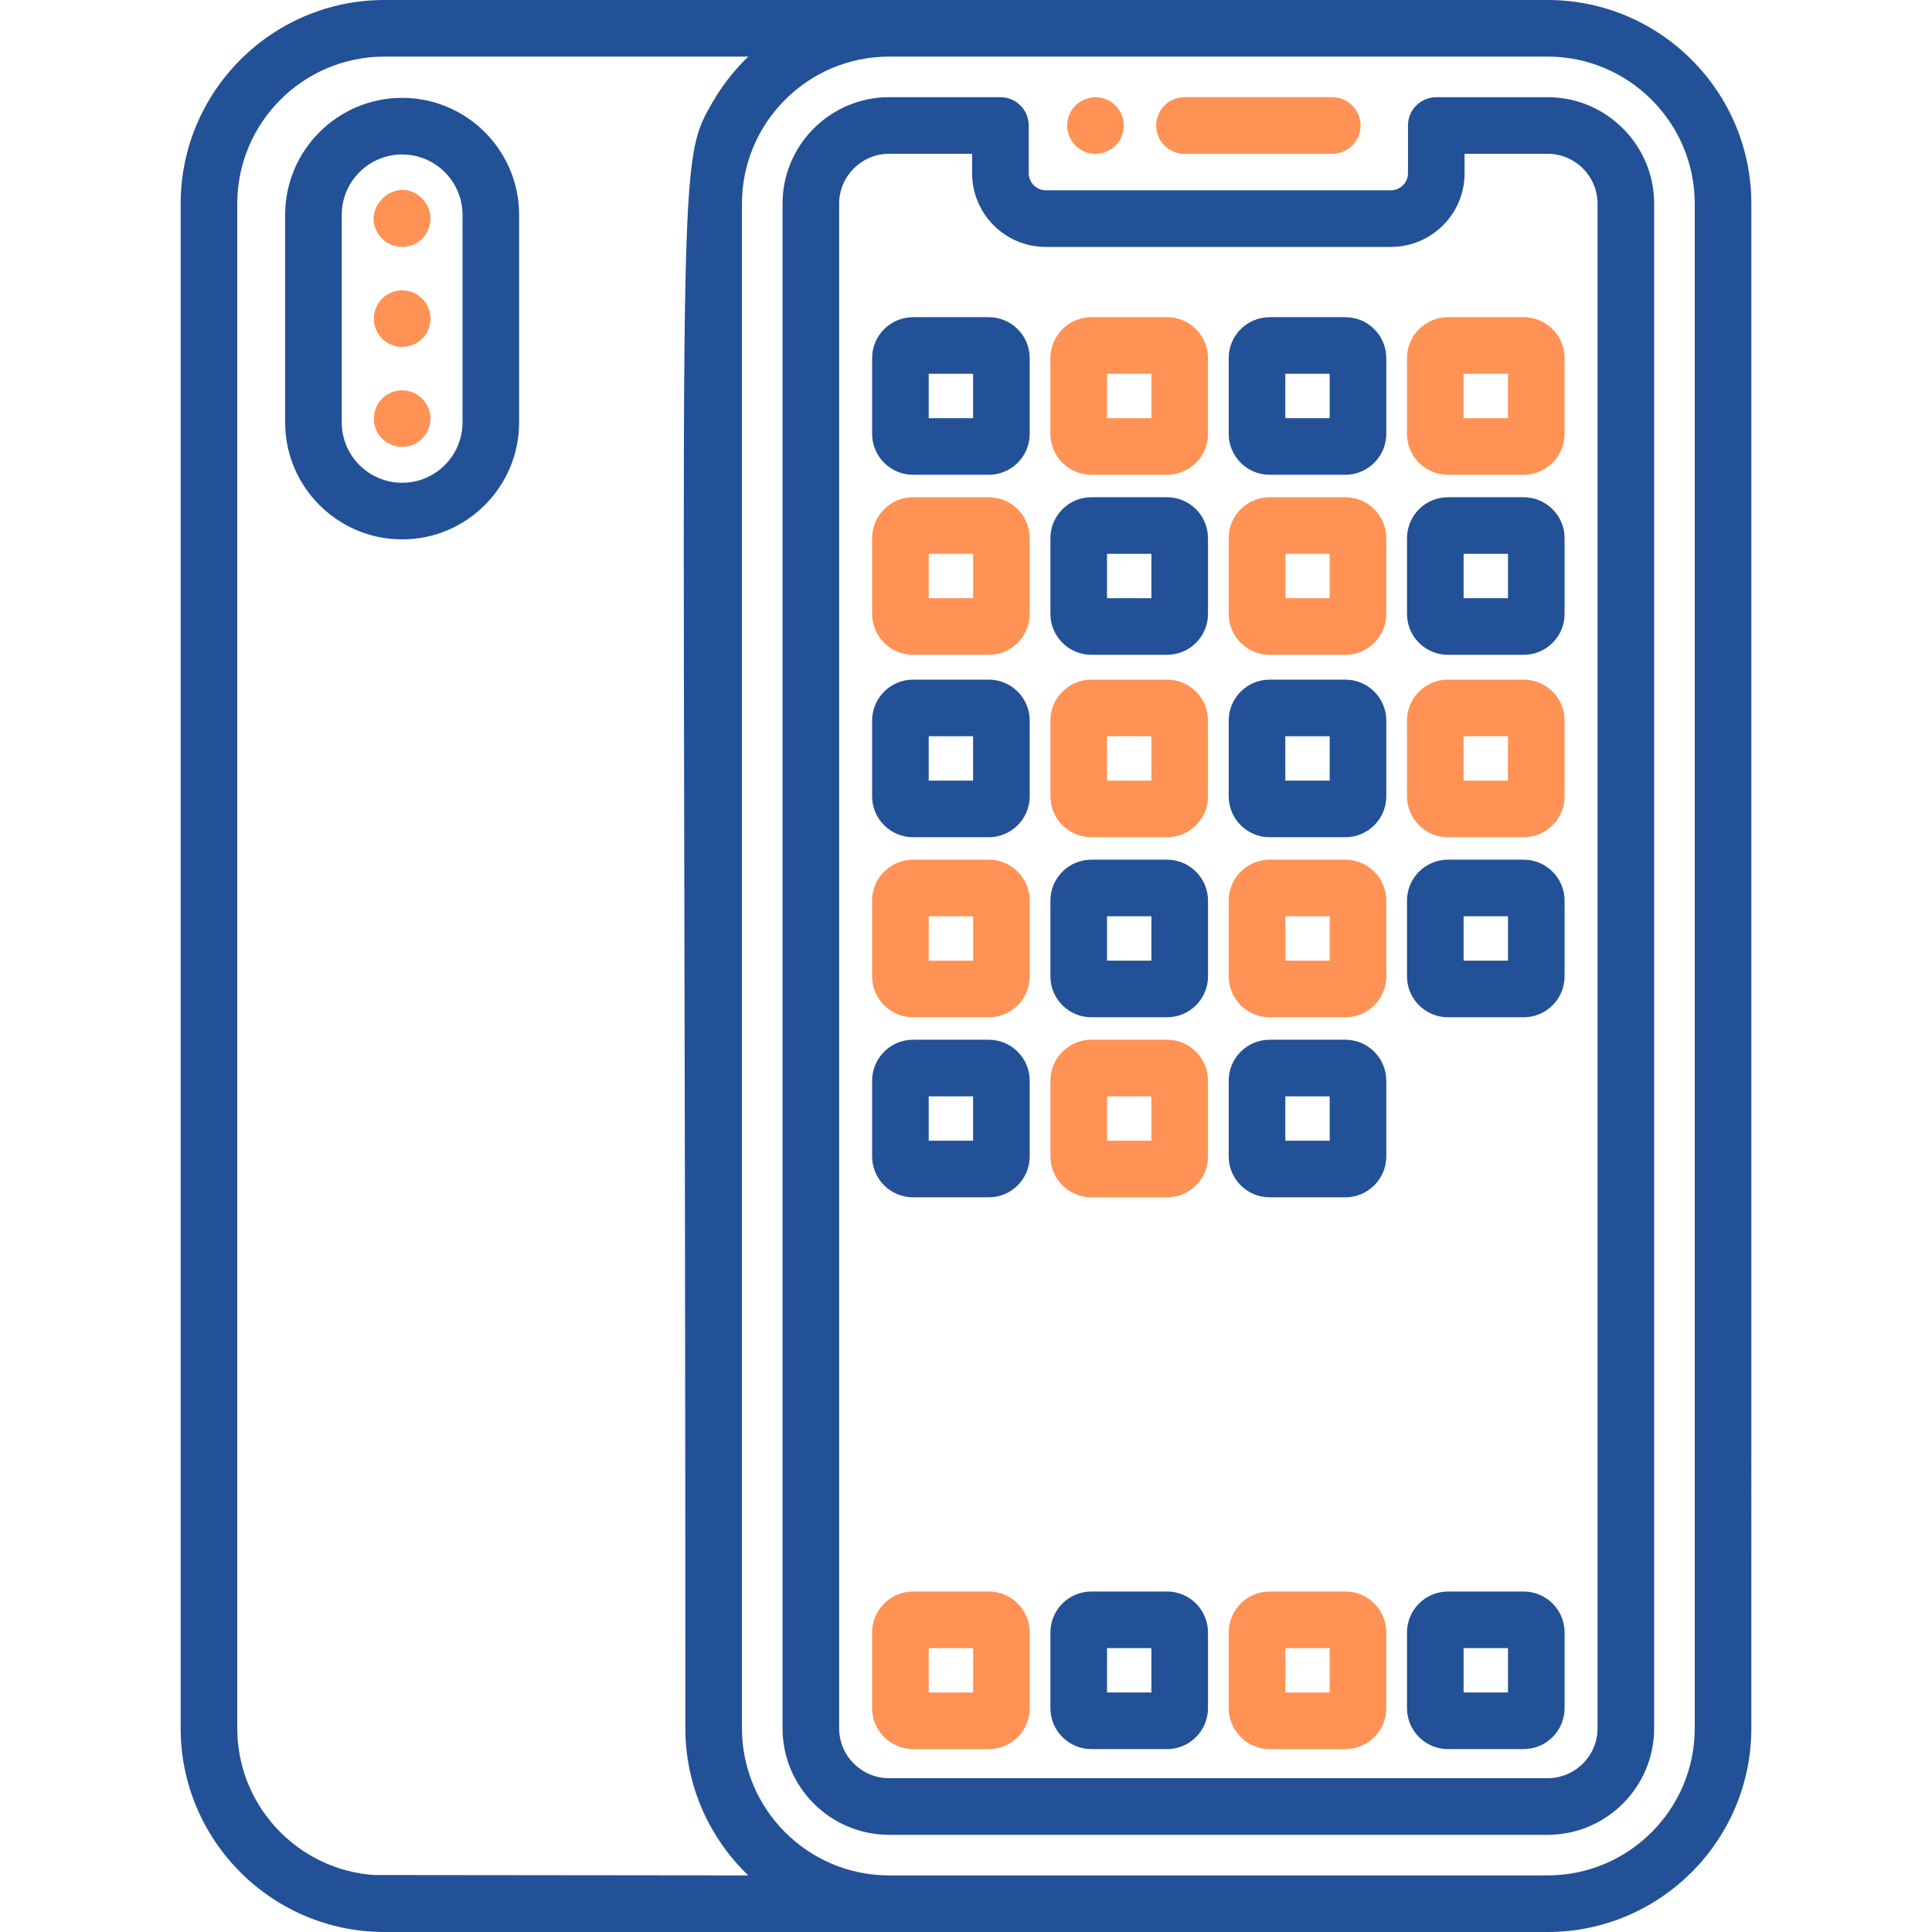
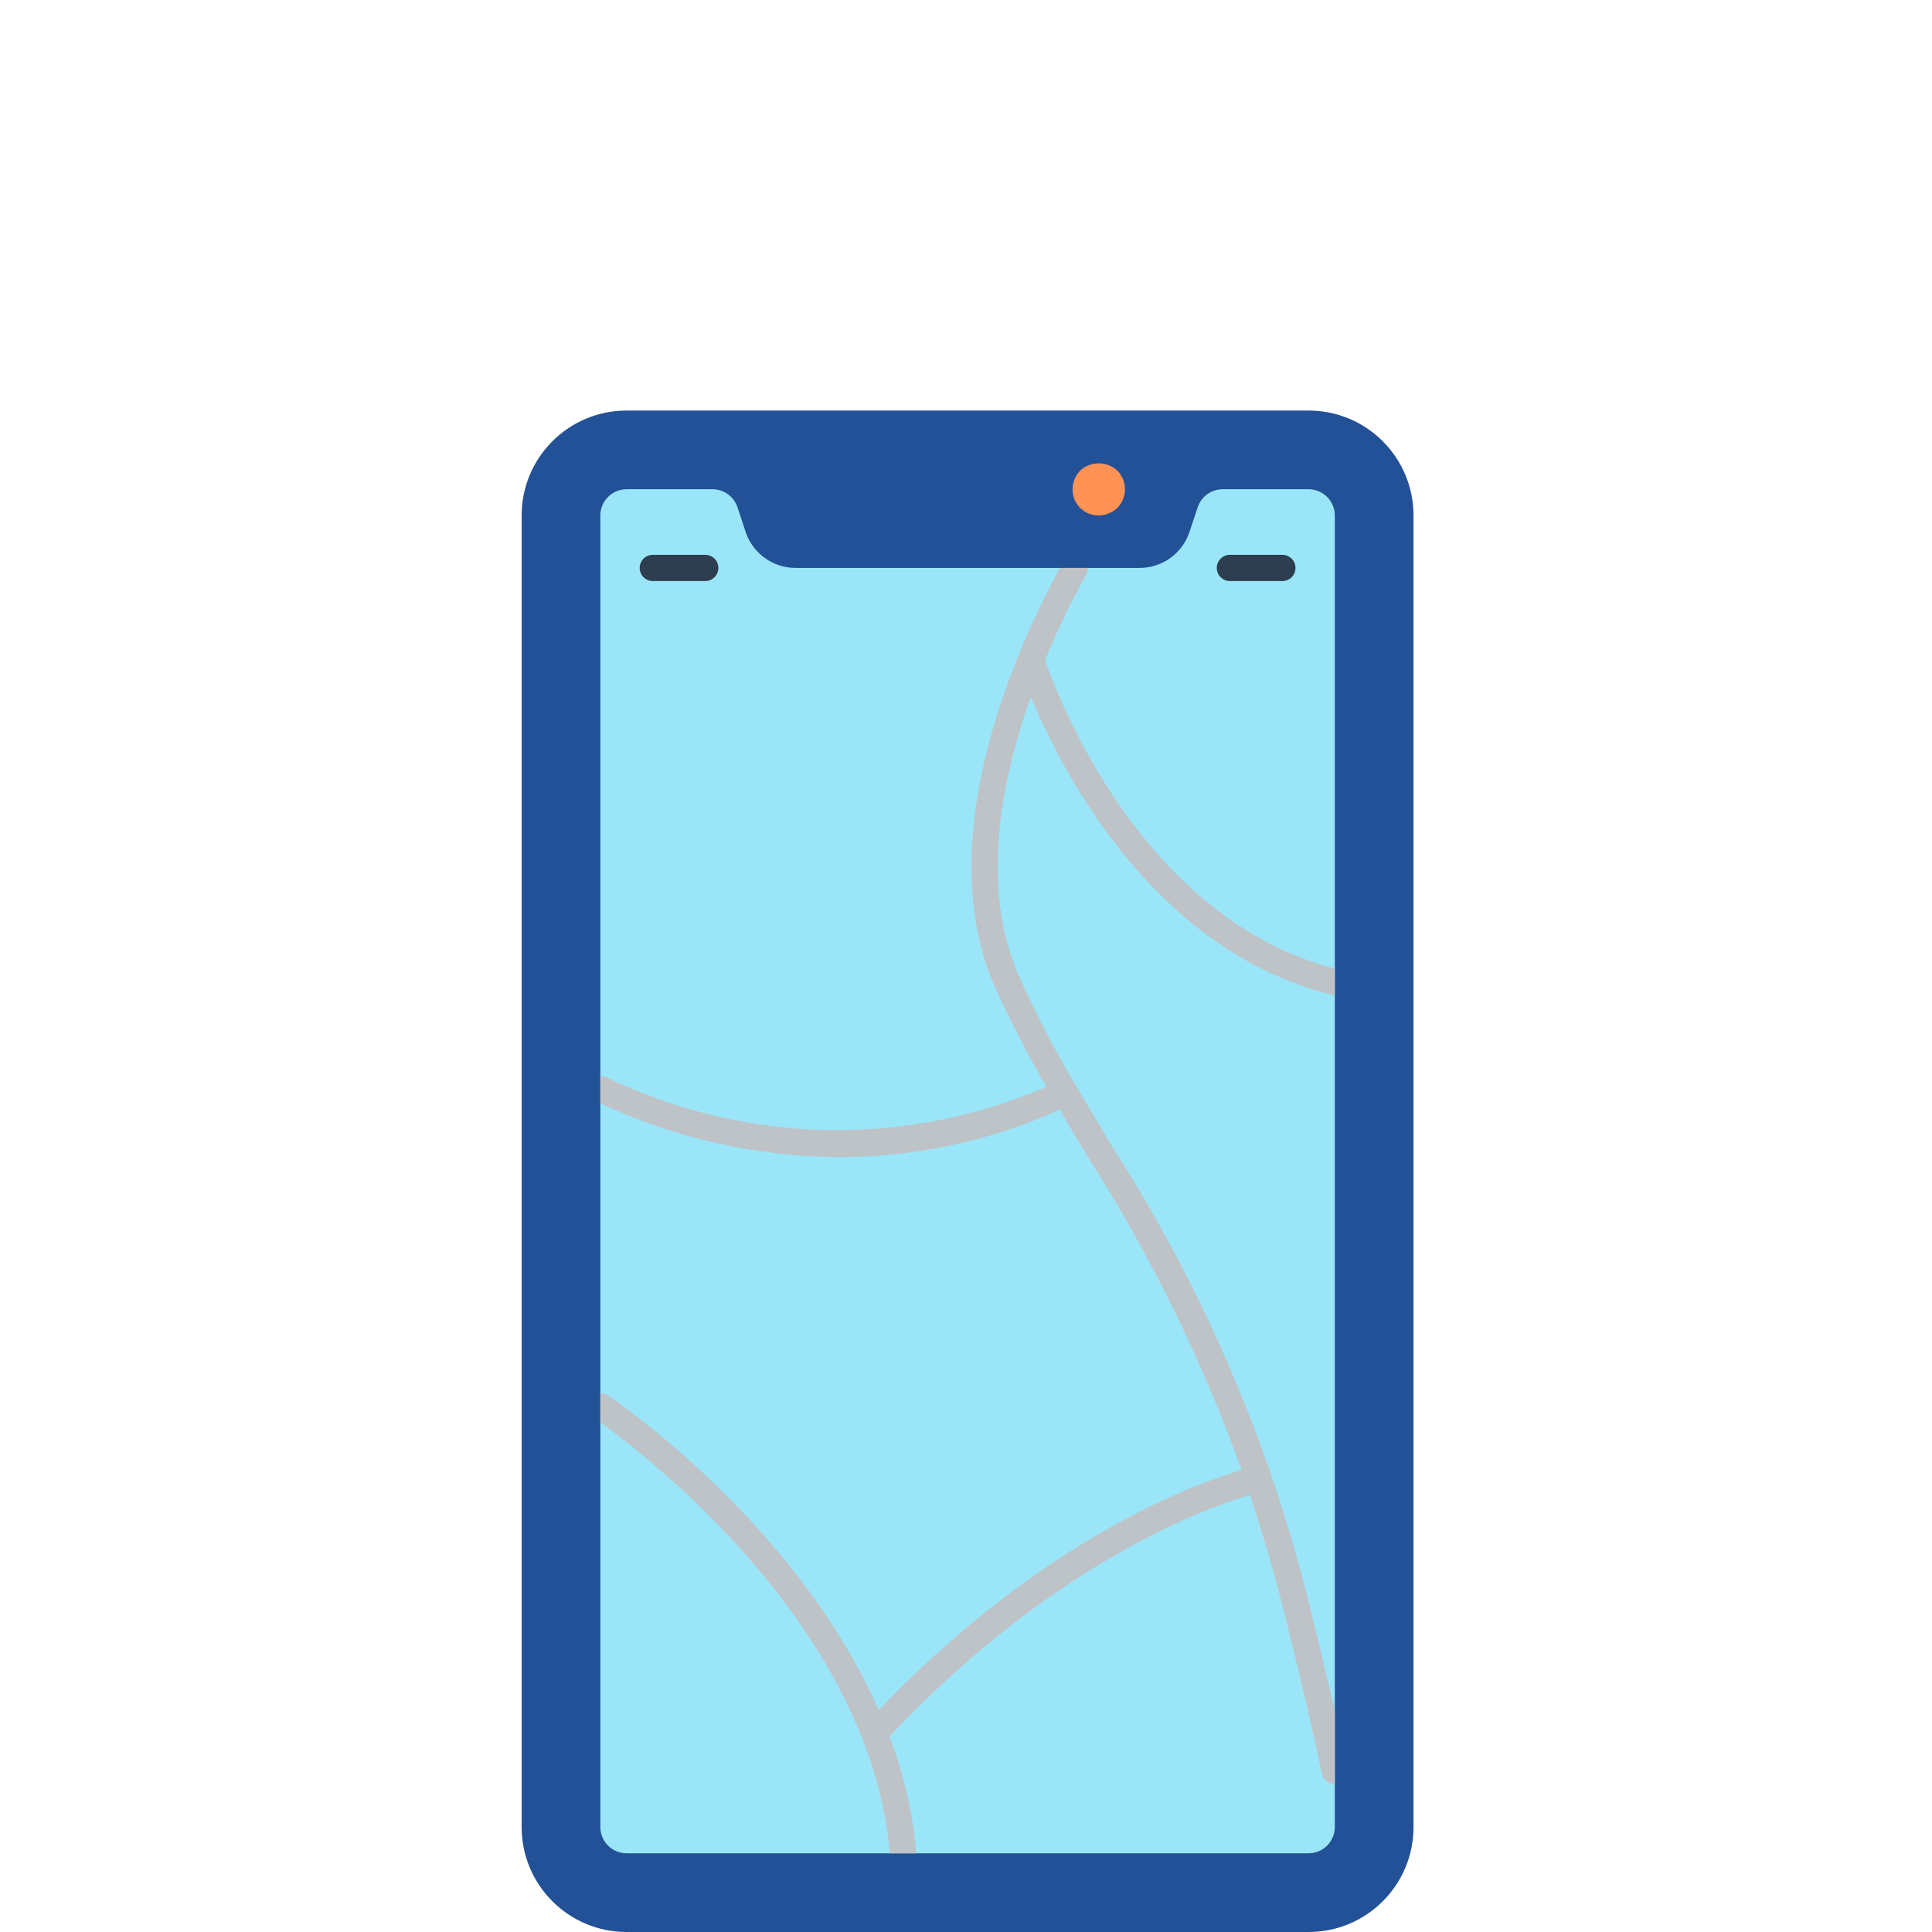
- <svg xmlns="http://www.w3.org/2000/svg" width="512" height="512" viewBox="0 0 512 512" fill="none">
-   <path d="M353.059 25.757H313.899C309.756 25.757 306.399 29.115 306.399 33.257C306.399 37.4 309.756 40.757 313.899 40.757H353.059C357.202 40.757 360.559 37.4 360.559 33.257C360.56 29.115 357.203 25.757 353.059 25.757Z" fill="#FF9254" />
-   <path d="M297.662 31.793C297.561 31.314 297.422 30.844 297.231 30.384C297.042 29.934 296.811 29.493 296.542 29.094C296.271 28.684 295.952 28.293 295.611 27.953C295.261 27.603 294.882 27.293 294.471 27.023C294.061 26.752 293.621 26.513 293.171 26.333C292.721 26.144 292.251 26.003 291.771 25.903C289.332 25.413 286.742 26.214 285.001 27.953C284.65 28.293 284.341 28.684 284.07 29.094C283.8 29.493 283.56 29.934 283.381 30.384C283.191 30.844 283.051 31.314 282.951 31.793C282.85 32.273 282.801 32.764 282.801 33.253C282.801 35.233 283.601 37.163 285.001 38.564C289.731 43.259 297.803 39.945 297.803 33.253C297.802 32.764 297.752 32.274 297.662 31.793Z" fill="#FF9254" />
-   <path d="M113.921 56.465C113.831 55.994 113.681 55.515 113.501 55.065C113.085 54.078 112.508 53.254 111.871 52.635C105.509 46.072 95.387 54.765 100.33 62.096C101.554 63.886 103.299 64.942 105.1 65.285C105.59 65.386 106.08 65.435 106.57 65.435C107.06 65.435 107.551 65.385 108.03 65.285C108.51 65.195 108.99 65.045 109.44 64.865C109.89 64.676 110.33 64.445 110.73 64.176C111.14 63.896 111.53 63.585 111.87 63.236C112.22 62.896 112.53 62.506 112.81 62.096C113.08 61.696 113.31 61.255 113.5 60.806C113.68 60.356 113.83 59.875 113.92 59.406C114.02 58.916 114.07 58.427 114.07 57.936C114.07 57.445 114.021 56.955 113.921 56.465Z" fill="#FF9254" />
-   <path d="M111.871 79.138C111.531 78.786 111.141 78.477 110.731 78.196C110.331 77.926 109.891 77.696 109.441 77.506C108.981 77.326 108.511 77.177 108.031 77.086C105.601 76.586 103.011 77.387 101.271 79.137C99.871 80.527 99.071 82.467 99.071 84.437C99.071 86.407 99.871 88.347 101.271 89.737C102.661 91.137 104.591 91.937 106.571 91.937C107.061 91.937 107.552 91.887 108.031 91.787C108.511 91.697 108.981 91.547 109.441 91.367C109.891 91.178 110.331 90.947 110.731 90.678C111.141 90.398 111.531 90.087 111.871 89.738C113.271 88.348 114.071 86.408 114.071 84.438C114.071 82.468 113.271 80.528 111.871 79.138Z" fill="#FF9254" />
-   <path d="M113.921 109.468C113.831 108.998 113.681 108.519 113.491 108.069C113.311 107.619 113.071 107.179 112.801 106.779C112.531 106.369 112.221 105.979 111.871 105.639C110.131 103.889 107.541 103.088 105.101 103.588C104.631 103.679 104.151 103.828 103.701 104.008C103.251 104.198 102.811 104.429 102.411 104.698C101.991 104.978 101.611 105.288 101.271 105.638C100.921 105.978 100.611 106.367 100.331 106.778C100.061 107.178 99.831 107.618 99.641 108.068C99.461 108.518 99.311 108.998 99.221 109.468C99.121 109.957 99.071 110.447 99.071 110.938C99.071 112.908 99.871 114.848 101.271 116.238C102.661 117.638 104.591 118.438 106.571 118.438C108.541 118.438 110.481 117.638 111.871 116.238C113.271 114.848 114.071 112.918 114.071 110.938C114.071 110.448 114.021 109.958 113.921 109.468Z" fill="#FF9254" />
-   <path d="M106.569 25.934C89.475 25.934 75.567 39.841 75.567 56.936V111.939C75.567 129.034 89.475 142.941 106.569 142.941C123.663 142.941 137.571 129.034 137.571 111.939V56.935C137.571 39.84 123.665 25.934 106.569 25.934ZM122.57 111.939C122.57 120.762 115.392 127.94 106.569 127.94C97.746 127.94 90.568 120.762 90.568 111.939V56.935C90.568 48.112 97.746 40.934 106.569 40.934C115.392 40.934 122.57 48.112 122.57 56.935V111.939Z" fill="#235197" />
-   <path d="M456.625 410.384C460.768 410.384 464.125 407.027 464.125 402.884V53.987C464.125 24.219 439.906 0 410.137 0H235.612H101.863C72.094 0 47.875 24.219 47.875 53.987V458.011C47.875 487.78 72.094 511.998 101.863 511.998H112.57C116.712 511.998 120.07 508.641 120.07 504.498C120.07 500.355 116.712 496.998 112.57 496.998H101.863C80.366 496.998 62.876 479.509 62.876 458.012V53.987C62.876 32.49 80.366 15.001 101.863 15.001H198.303C194.861 18.296 191.588 22.364 188.958 26.873C178.528 44.753 181.651 39.977 181.625 458.013C181.625 473.263 188.028 487.163 198.303 496.999L99 496.894C94.858 496.894 97.998 504.497 112.57 504.498C112.57 508.641 97.721 511.998 101.863 511.998C109.598 511.998 392.657 511.999 410.137 511.999C439.906 511.999 464.124 487.78 464.124 458.012L464.125 385C464.125 380.857 460.768 399.5 456.625 399.5C452.482 399.5 449.123 380.857 449.123 385L449.124 458.012C449.124 479.509 431.635 496.998 410.138 496.998H235.612C214.115 496.998 196.626 479.509 196.626 458.012V53.988C196.626 32.491 214.115 15.002 235.612 15.002H410.137C431.634 15.002 449.123 32.491 449.123 53.988V402.884C449.124 407.027 452.481 410.384 456.625 410.384Z" fill="#235197" />
-   <path d="M410.137 25.758H380.628C376.485 25.758 373.128 29.116 373.128 33.258V45.936C373.128 48.376 371.067 50.436 368.628 50.436H277.122C274.683 50.436 272.622 48.376 272.622 45.936V33.257C272.622 29.115 269.265 25.757 265.122 25.757H235.613C220.046 25.757 207.381 38.422 207.381 53.988V248.5C207.381 252.643 210.739 141 214.881 141C219.023 141 222.381 300.869 222.381 296.726V53.988C222.381 46.693 228.316 40.758 235.612 40.758H257.62V45.935C257.62 56.688 266.369 65.436 277.121 65.436H368.627C379.38 65.436 388.128 56.687 388.128 45.935V40.758H410.136C417.431 40.758 423.366 46.693 423.366 53.988V458.012C423.366 465.307 417.432 471.242 410.136 471.242H235.612C228.317 471.242 222.381 465.307 222.381 458.012V135.44C222.381 131.297 219.023 127.94 214.881 127.94C210.739 127.94 207.381 131.297 207.381 135.44V458.013C207.381 473.579 220.046 486.244 235.613 486.244H410.138C425.704 486.244 438.369 473.579 438.369 458.013V53.988C438.368 38.422 425.703 25.758 410.137 25.758Z" fill="#235197" />
-   <path d="M262.036 421.766H241.965C235.985 421.766 231.119 426.631 231.119 432.612V452.682C231.119 458.661 235.984 463.528 241.965 463.528H262.036C268.015 463.528 272.882 458.663 272.882 452.682V432.612C272.882 426.632 268.016 421.766 262.036 421.766ZM257.88 448.526H246.12V436.766H257.88V448.526Z" fill="#FF9254" />
-   <path d="M309.285 421.766H289.216C283.237 421.766 278.37 426.631 278.37 432.612V452.682C278.37 458.661 283.235 463.528 289.216 463.528H309.285C315.265 463.528 320.132 458.663 320.132 452.682V432.612C320.131 426.632 315.266 421.766 309.285 421.766ZM305.131 448.526H293.371V436.766H305.131V448.526Z" fill="#235197" />
-   <path d="M356.535 421.766H336.466C330.485 421.766 325.619 426.631 325.619 432.612V452.682C325.619 458.661 330.484 463.528 336.466 463.528H356.535C362.515 463.528 367.382 458.663 367.382 452.682V432.612C367.381 426.632 362.516 421.766 356.535 421.766ZM352.38 448.526H340.62V436.766H352.381V448.526H352.38Z" fill="#FF9254" />
-   <path d="M403.785 421.766H383.716C377.736 421.766 372.869 426.631 372.869 432.612V452.682C372.869 458.661 377.734 463.528 383.716 463.528H403.785C409.765 463.528 414.632 458.663 414.632 452.682V432.612C414.631 426.632 409.766 421.766 403.785 421.766ZM399.63 448.526H387.87V436.766H399.631V448.526H399.63Z" fill="#235197" />
-   <path d="M262.036 84.056H241.965C235.985 84.056 231.119 88.921 231.119 94.902V114.972C231.119 120.953 235.984 125.82 241.965 125.82H262.036C268.015 125.82 272.882 120.955 272.882 114.973V94.902C272.882 88.922 268.016 84.056 262.036 84.056ZM257.88 110.819H246.12V99.058H257.88V110.819Z" fill="#235197" />
-   <path d="M309.284 84.056H289.215C283.236 84.056 278.369 88.921 278.369 94.902V114.972C278.37 120.953 283.235 125.82 289.215 125.82H309.284C315.264 125.82 320.131 120.955 320.131 114.973V94.902C320.13 88.922 315.265 84.056 309.284 84.056ZM305.131 110.819H293.371V99.058H305.131V110.819Z" fill="#FF9254" />
-   <path d="M356.534 84.056H336.465C330.484 84.056 325.618 88.921 325.618 94.902V114.972C325.619 120.953 330.484 125.82 336.465 125.82H356.534C362.514 125.82 367.381 120.955 367.381 114.973V94.902C367.38 88.922 362.515 84.056 356.534 84.056ZM352.38 110.819H340.62V99.058H352.381V110.819H352.38Z" fill="#235197" />
-   <path d="M403.783 84.056H383.714C377.734 84.056 372.867 88.921 372.867 94.902V114.972C372.868 120.953 377.733 125.82 383.714 125.82H403.783C409.763 125.82 414.63 120.955 414.63 114.973V94.902C414.63 88.922 409.765 84.056 403.783 84.056ZM399.63 110.819H387.87V99.058H399.631V110.819H399.63Z" fill="#FF9254" />
-   <path d="M262.036 131.773H241.965C235.985 131.773 231.119 136.638 231.119 142.619V162.689C231.119 168.669 235.984 173.535 241.965 173.535H262.036C268.015 173.535 272.882 168.67 272.882 162.689V142.619C272.882 136.639 268.016 131.773 262.036 131.773ZM257.88 158.534H246.12V146.774H257.88V158.534Z" fill="#FF9254" />
-   <path d="M309.285 131.773H289.216C283.237 131.773 278.37 136.638 278.37 142.619V162.689C278.37 168.669 283.235 173.535 289.216 173.535H309.285C315.265 173.535 320.132 168.67 320.132 162.689V142.619C320.131 136.639 315.266 131.773 309.285 131.773ZM305.131 158.534H293.371V146.774H305.131V158.534Z" fill="#235197" />
-   <path d="M356.535 131.773H336.466C330.485 131.773 325.619 136.638 325.619 142.619V162.689C325.619 168.669 330.484 173.535 336.466 173.535H356.535C362.515 173.535 367.382 168.67 367.382 162.689V142.619C367.381 136.639 362.516 131.773 356.535 131.773ZM352.38 158.534H340.62V146.774H352.381V158.534H352.38Z" fill="#FF9254" />
-   <path d="M403.785 131.773H383.716C377.736 131.773 372.869 136.638 372.869 142.619V162.689C372.869 168.669 377.734 173.535 383.716 173.535H403.785C409.765 173.535 414.632 168.67 414.632 162.689V142.619C414.631 136.639 409.766 131.773 403.785 131.773ZM399.63 158.534H387.87V146.774H399.631V158.534H399.63Z" fill="#235197" />
-   <path d="M262.036 180.11H241.965C235.985 180.11 231.119 184.975 231.119 190.956V211.026C231.119 217.005 235.984 221.872 241.965 221.872H262.036C268.015 221.872 272.882 217.007 272.882 211.026V190.956C272.882 184.976 268.016 180.11 262.036 180.11ZM257.88 206.871H246.12V195.111H257.88V206.871Z" fill="#235197" />
-   <path d="M309.285 180.11H289.216C283.237 180.11 278.37 184.975 278.37 190.956V211.026C278.37 217.005 283.235 221.872 289.216 221.872H309.285C315.265 221.872 320.132 217.007 320.132 211.026V190.956C320.131 184.976 315.266 180.11 309.285 180.11ZM305.131 206.871H293.371V195.111H305.131V206.871Z" fill="#FF9254" />
-   <path d="M356.535 180.11H336.466C330.485 180.11 325.619 184.975 325.619 190.956V211.026C325.619 217.005 330.484 221.872 336.466 221.872H356.535C362.515 221.872 367.382 217.007 367.382 211.026V190.956C367.381 184.976 362.516 180.11 356.535 180.11ZM352.38 206.871H340.62V195.111H352.381V206.871H352.38Z" fill="#235197" />
-   <path d="M403.785 180.11H383.716C377.736 180.11 372.869 184.975 372.869 190.956V211.026C372.869 217.005 377.734 221.872 383.716 221.872H403.785C409.765 221.872 414.632 217.007 414.632 211.026V190.956C414.631 184.976 409.766 180.11 403.785 180.11ZM399.63 206.871H387.87V195.111H399.631V206.871H399.63Z" fill="#FF9254" />
-   <path d="M262.036 227.825H241.965C235.985 227.825 231.119 232.69 231.119 238.671V258.741C231.119 264.72 235.984 269.587 241.965 269.587H262.036C268.015 269.587 272.882 264.722 272.882 258.741V238.671C272.882 232.69 268.016 227.825 262.036 227.825ZM257.88 254.585H246.12V242.825H257.88V254.585Z" fill="#FF9254" />
-   <path d="M309.285 227.825H289.216C283.237 227.825 278.37 232.69 278.37 238.671V258.741C278.37 264.72 283.235 269.587 289.216 269.587H309.285C315.265 269.587 320.132 264.722 320.132 258.741V238.671C320.131 232.69 315.266 227.825 309.285 227.825ZM305.131 254.585H293.371V242.825H305.131V254.585Z" fill="#235197" />
-   <path d="M356.535 227.825H336.466C330.485 227.825 325.619 232.69 325.619 238.671V258.741C325.619 264.72 330.484 269.587 336.466 269.587H356.535C362.515 269.587 367.382 264.722 367.382 258.741V238.671C367.381 232.69 362.516 227.825 356.535 227.825ZM352.38 254.585H340.62V242.825H352.381V254.585H352.38Z" fill="#FF9254" />
-   <path d="M262.036 275.541H241.965C235.985 275.541 231.119 280.406 231.119 286.387V306.457C231.119 312.437 235.984 317.303 241.965 317.303H262.036C268.015 317.303 272.882 312.438 272.882 306.457V286.387C272.882 280.406 268.016 275.541 262.036 275.541ZM257.88 302.301H246.12V290.541H257.88V302.301Z" fill="#235197" />
-   <path d="M309.285 275.541H289.216C283.237 275.541 278.37 280.406 278.37 286.387V306.457C278.37 312.437 283.235 317.303 289.216 317.303H309.285C315.265 317.303 320.132 312.438 320.132 306.457V286.387C320.131 280.406 315.266 275.541 309.285 275.541ZM305.131 302.301H293.371V290.541H305.131V302.301Z" fill="#FF9254" />
-   <path d="M356.535 275.541H336.466C330.485 275.541 325.619 280.406 325.619 286.387V306.457C325.619 312.437 330.484 317.303 336.466 317.303H356.535C362.515 317.303 367.382 312.438 367.382 306.457V286.387C367.381 280.406 362.516 275.541 356.535 275.541ZM352.38 302.301H340.62V290.541H352.381V302.301H352.38Z" fill="#235197" />
-   <path d="M403.785 227.825H383.716C377.736 227.825 372.869 232.69 372.869 238.671V258.741C372.869 264.72 377.734 269.587 383.716 269.587H403.785C409.765 269.587 414.632 264.722 414.632 258.741V238.671C414.631 232.69 409.766 227.825 403.785 227.825ZM399.63 254.585H387.87V242.825H399.631V254.585H399.63Z" fill="#235197" />
+ <svg xmlns="http://www.w3.org/2000/svg" width="400" height="400" viewBox="0 0 400 400" fill="none">
+   <path d="M129.724 85H270.931C282.928 85 292.655 94.726 292.655 106.724V378.276C292.655 390.274 282.928 400 270.931 400H129.724C117.726 400 108 390.274 108 378.276V106.724C108 94.726 117.726 85 129.724 85Z" fill="#235197" />
+   <path d="M276.362 106.724V378.276C276.353 381.272 273.927 383.698 270.931 383.707H129.724C126.728 383.698 124.302 381.272 124.293 378.276V106.724C124.302 103.728 126.728 101.302 129.724 101.293H147.537C149.881 101.31 151.955 102.816 152.697 105.04L154.381 110.145C155.87 114.581 160.021 117.574 164.699 117.586H235.955C240.633 117.574 244.784 114.581 246.273 110.145L247.957 105.04C248.699 102.816 250.773 101.31 253.117 101.293H270.93C273.927 101.302 276.353 103.728 276.362 106.724Z" fill="#9BE5F9" />
+   <path d="M227.483 106.724C226.038 106.738 224.648 106.17 223.627 105.149C222.606 104.128 222.038 102.738 222.052 101.293C222.072 99.856 222.635 98.478 223.627 97.437C225.804 95.427 229.161 95.427 231.339 97.437C233.439 99.579 233.439 103.007 231.339 105.148C230.297 106.139 228.92 106.702 227.483 106.724Z" fill="#FF9254" />
+   <path d="M146.017 120.302H135.155C133.655 120.302 132.44 119.086 132.44 117.586C132.44 116.086 133.655 114.87 135.155 114.87H146.017C147.517 114.87 148.733 116.086 148.733 117.586C148.733 119.086 147.517 120.302 146.017 120.302Z" fill="#2C3E50" />
+   <path d="M265.5 120.302H254.638C253.138 120.302 251.922 119.086 251.922 117.586C251.922 116.086 253.138 114.87 254.638 114.87H265.5C267 114.87 268.216 116.086 268.216 117.586C268.216 119.086 267 120.302 265.5 120.302Z" fill="#2C3E50" />
+   <path d="M213.416 144.253C207.225 161.632 202.825 184.008 211.135 202.473C214.61 210.187 218.527 217.695 222.866 224.958C225.202 228.922 227.591 232.887 229.981 236.906C243.739 258.308 254.879 281.282 263.165 305.338C266.152 314.027 268.813 323.097 271.148 332.439C273.05 340.151 274.787 347.428 276.362 354.217V369.424C275.072 369.422 273.961 368.515 273.7 367.252C271.637 357.476 268.975 346.179 265.88 333.742C263.761 325.433 261.372 317.341 258.819 309.52C251.107 311.746 218.521 322.935 184.143 359.54C187.122 367.218 188.988 375.284 189.682 383.491V383.708H184.251C183.487 375.426 181.511 367.302 178.385 359.595C164.645 324.836 131.679 299.799 124.292 294.476V288.448C124.832 288.431 125.363 288.583 125.813 288.882C127.442 289.968 164.971 315.44 181.915 354.054C216.457 317.992 248.337 306.858 257.081 304.361C248.942 281.706 238.304 260.03 225.364 239.731C223.3 236.364 221.345 233.051 219.444 229.738C205.158 236.194 189.664 239.544 173.986 239.568C156.81 239.504 139.854 235.705 124.293 228.435V222.732C124.705 222.744 125.11 222.836 125.487 223.003C154.144 236.903 187.433 237.637 216.674 225.013C212.825 218.422 209.309 211.643 206.138 204.701C196.036 182.162 203.097 154.898 210.809 135.835C210.83 135.739 210.867 135.647 210.918 135.564C213.42 129.416 216.267 123.415 219.444 117.587H225.255C225.257 118.042 225.145 118.49 224.929 118.891C221.715 124.652 218.849 130.601 216.348 136.704C220.149 147.458 237.691 190.363 276.361 200.573V206.058C276.138 206.076 275.914 206.038 275.709 205.95C239.159 196.771 220.314 160.709 213.416 144.253Z" fill="#BDC3C7" />
</svg>
